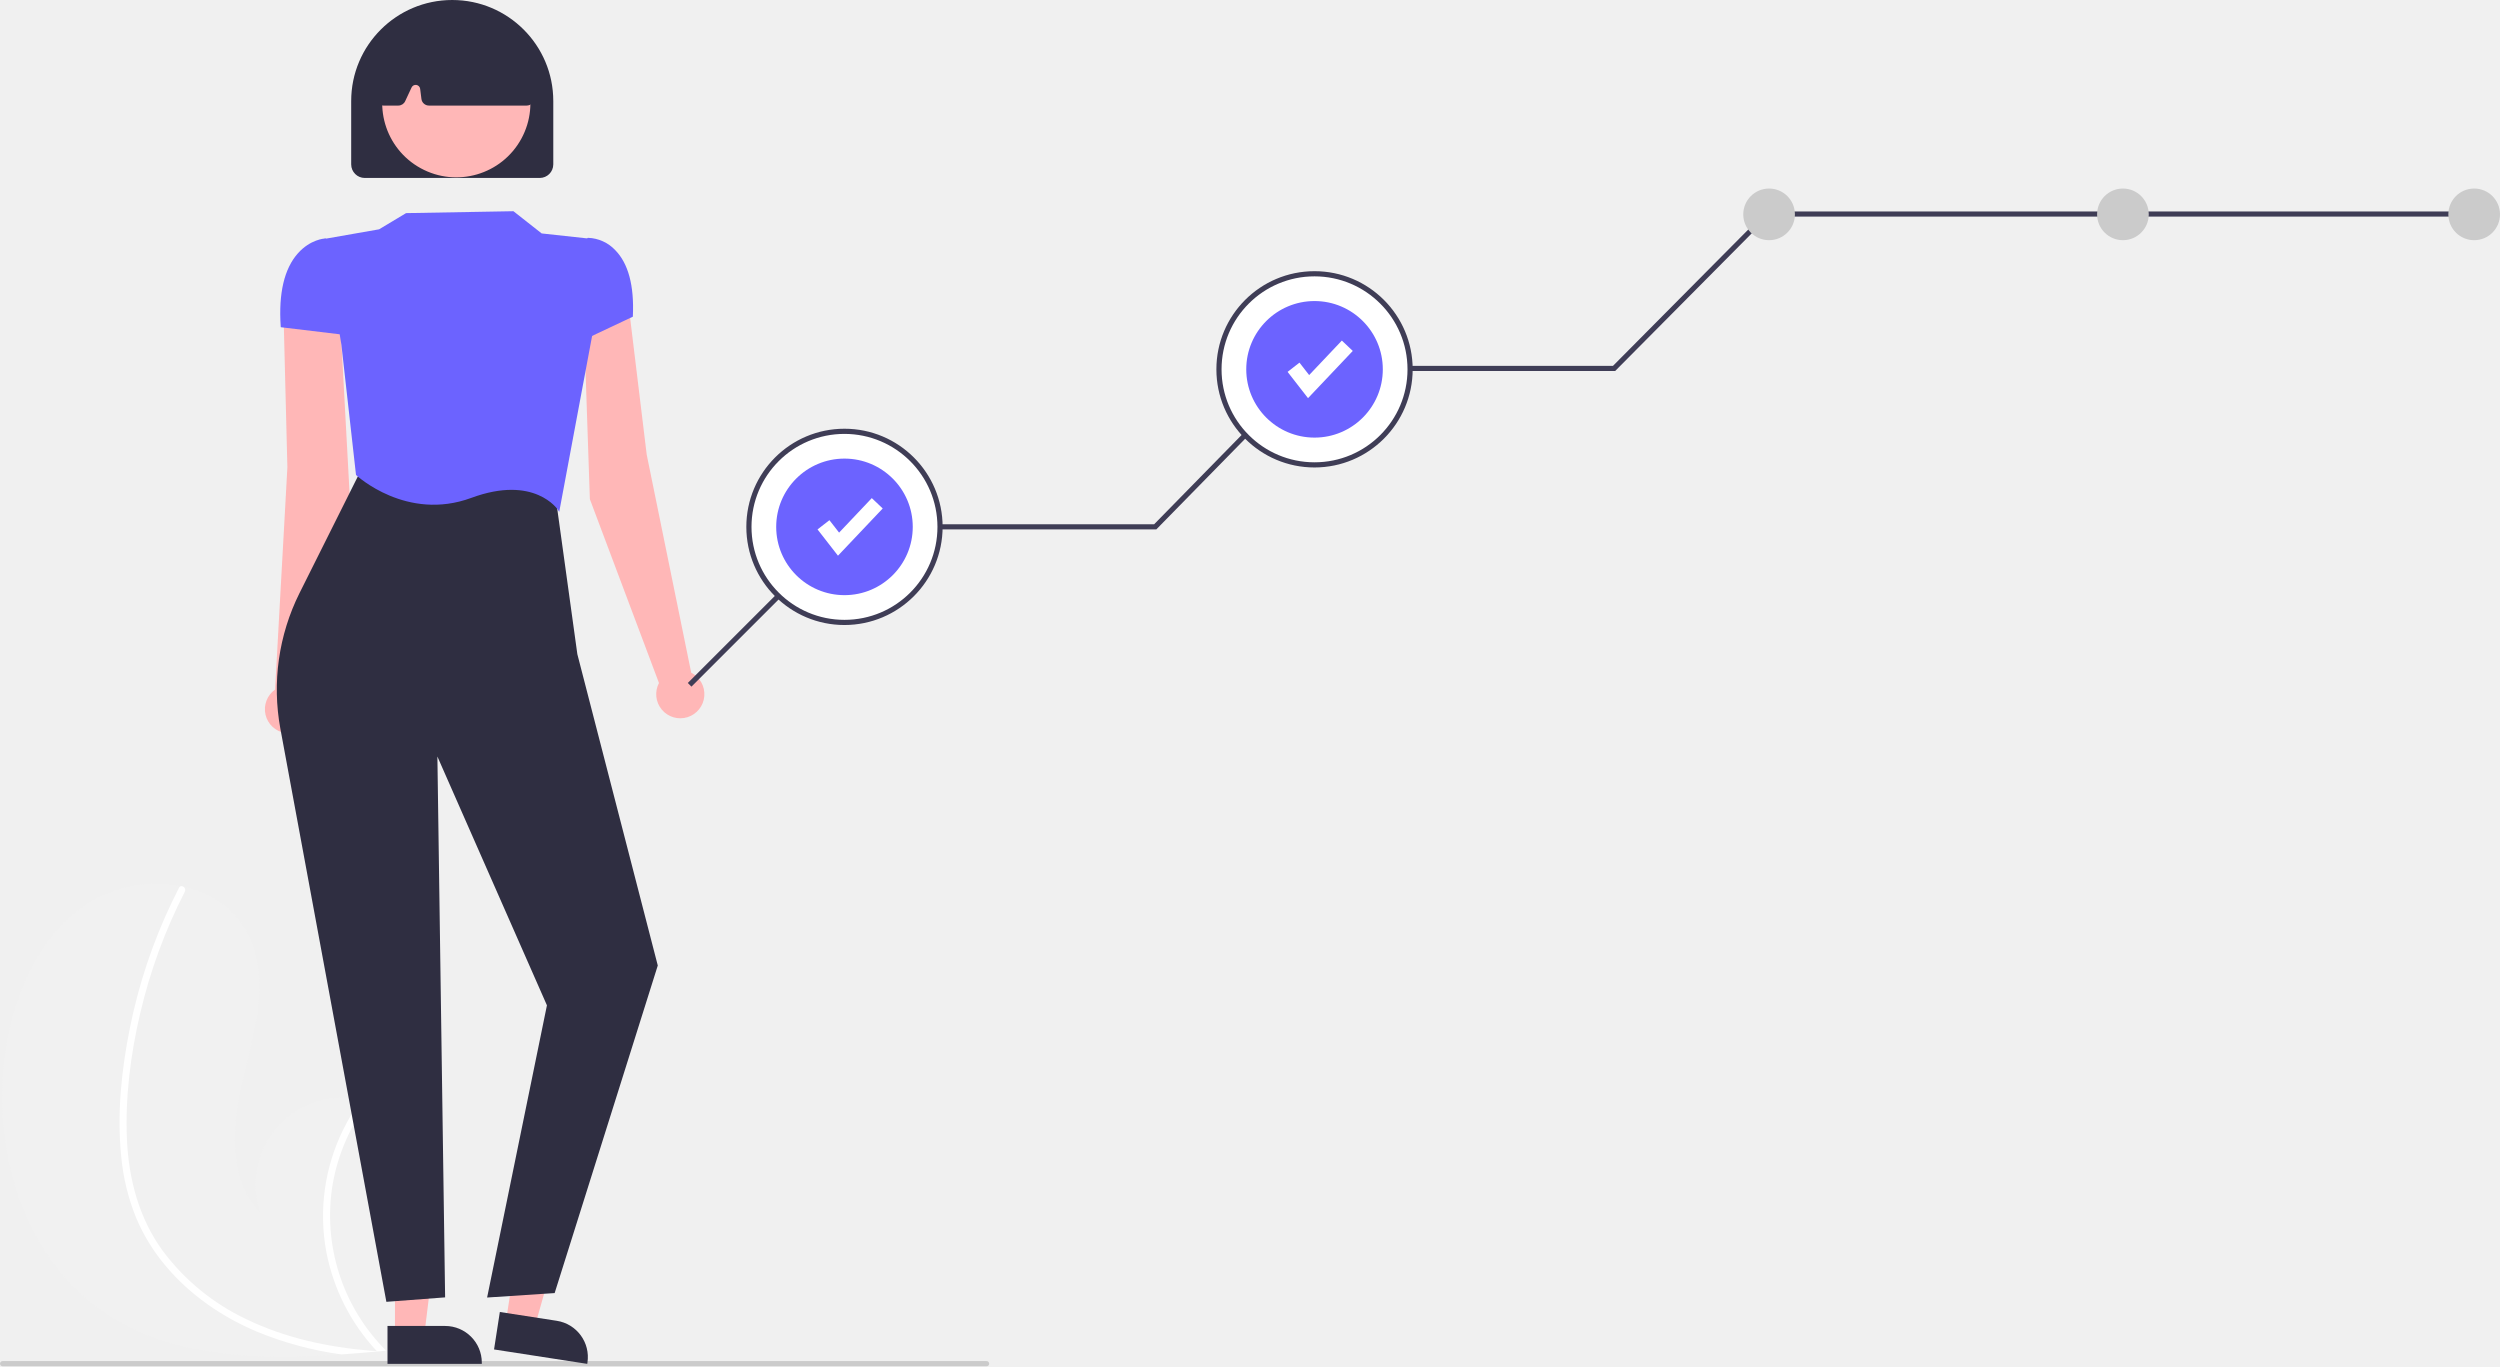
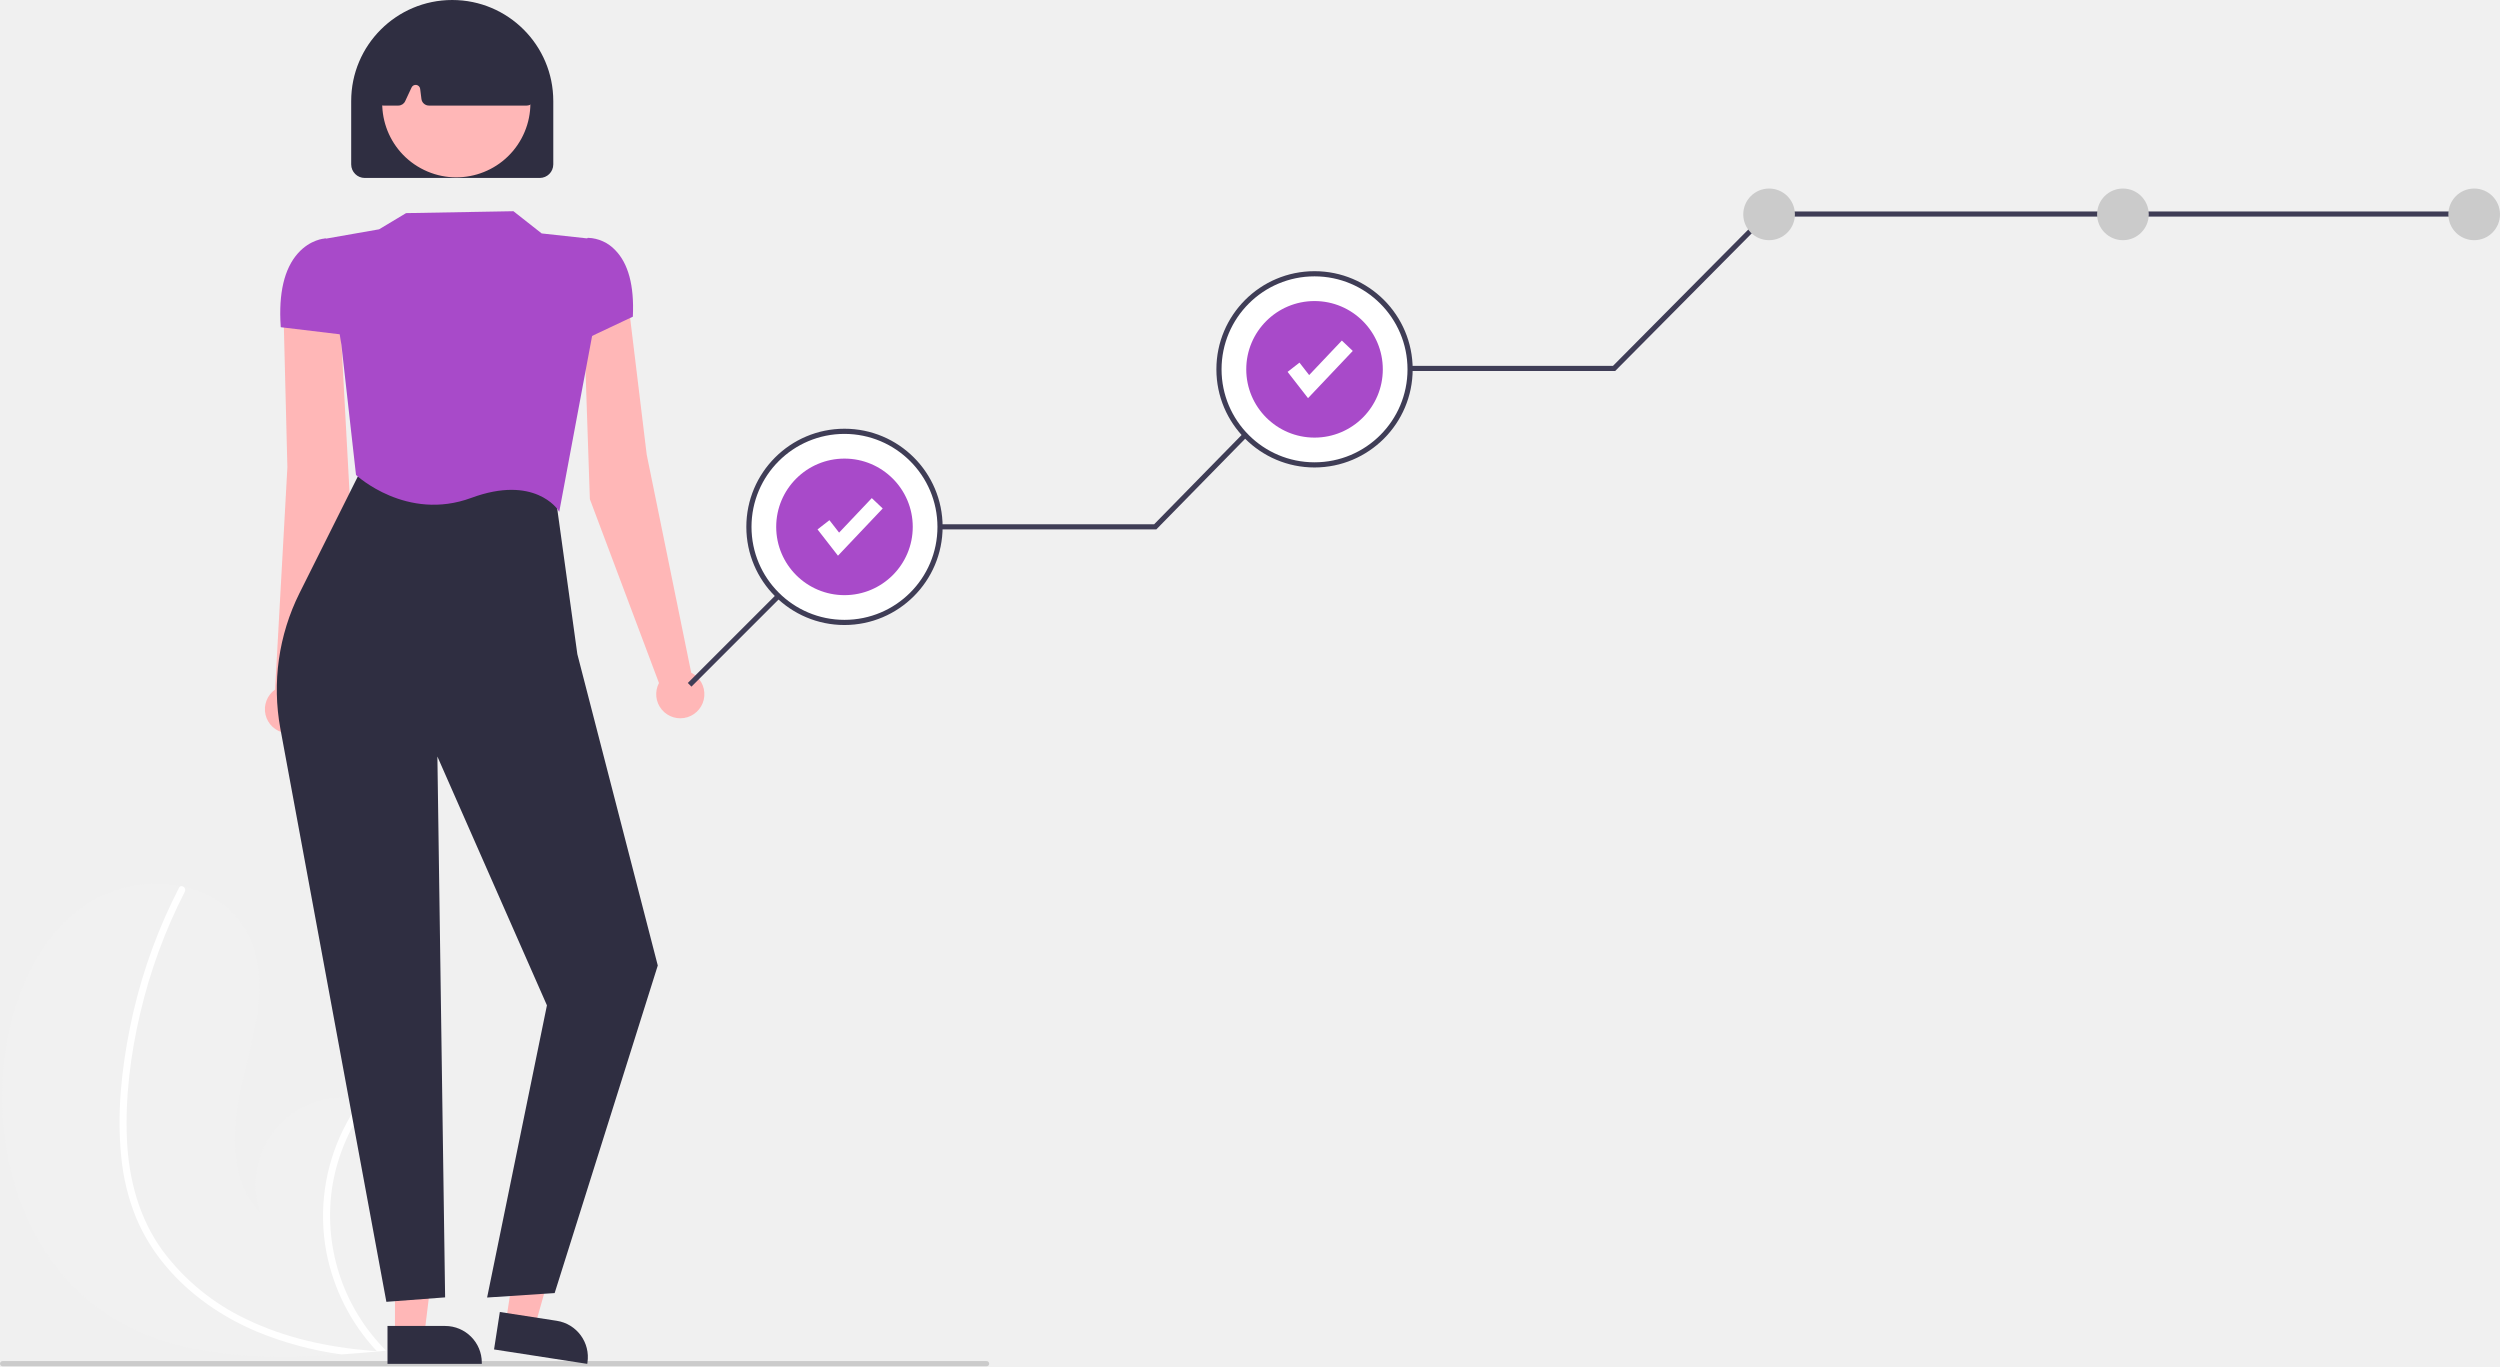
<svg xmlns="http://www.w3.org/2000/svg" data-name="Layer 1" width="967.972" height="529" viewBox="0 0 967.972 529">
  <path d="M154.442,692.271c26.423,19.035,60.664,19.991,93.762,17.652,4.622-.326,9.211-.709,13.757-1.122.027-.007.064-.005.091-.012.218-.021.437-.042.646-.054.938-.088,1.877-.175,2.807-.264l-.22.419-.689,1.3c.248-.435.495-.861.743-1.296.073-.131.155-.261.227-.391,8.574-14.921,17.078-30.39,19.248-47.428,2.242-17.685-4.059-37.709-19.624-46.401a31.408,31.408,0,0,0-6.445-2.699c-.931-.283-1.874-.512-2.828-.715A33.664,33.664,0,0,0,216.769,655.022c-13.196-13.531-10.734-35.482-6.182-53.827,4.561-18.345,10.082-38.758.806-55.236-5.156-9.172-14.224-14.862-24.401-17.154-.312-.067-.624-.135-.937-.193a49.13,49.13,0,0,0-35.297,6.185c-19.458,12.262-29.452,35.51-32.696,58.284C112.836,629.728,124.401,670.628,154.442,692.271Z" transform="translate(-116.0138 -185.5)" fill="#f1f1f1" />
  <path d="M162.973,633.524a83.519,83.519,0,0,0,5.764,23.535A72.52,72.52,0,0,0,179.997,675.451c9.497,11.424,22.054,20.012,35.691,25.735a133.728,133.728,0,0,0,32.517,8.737c4.622-.326,9.211-.709,13.757-1.122.027-.007.064-.005.091-.012.218-.021.437-.042.646-.054.938-.088,1.877-.175,2.807-.264l-.22.419-.689,1.3c.248-.435.495-.861.743-1.296.073-.131.155-.261.227-.391a73.922,73.922,0,0,1-20.717-64.665,74.555,74.555,0,0,1,13.896-31.863c-.931-.283-1.874-.512-2.828-.715a77.3,77.3,0,0,0-7.051,11.679,75.742,75.742,0,0,0-6.535,47.12,77.438,77.438,0,0,0,19.62,38.625c-.883-.062-1.774-.134-2.646-.214-16.522-1.4-33.01-4.952-47.995-12.227a86.441,86.441,0,0,1-32.382-26.57c-9.076-12.517-13.075-27.572-13.762-42.874-.728-16.382,1.397-33.052,5.136-48.983a205.597,205.597,0,0,1,17.276-47.06,1.478,1.478,0,0,0-.587-1.951,1.257,1.257,0,0,0-.937-.193,1.095,1.095,0,0,0-.723.619c-.945,1.843-1.872,3.688-2.763,5.554a207.931,207.931,0,0,0-16.277,48.823C163.008,599.896,161.255,616.936,162.973,633.524Z" transform="translate(-116.0138 -185.5)" fill="#fff" />
  <path d="M498.014,714.5h-381a1,1,0,0,1,0-2h381a1,1,0,0,1,0,2Z" transform="translate(-116.0138 -185.5)" fill="#cbcbcb" />
  <path d="M383.644,445.967,366.417,361.552l-7.568-62.349-16.766,10.846,2.316,68.709,26.76,71.189a9.328,9.328,0,1,0,12.485-3.979Z" transform="translate(-116.0138 -185.5)" fill="#ffb7b7" />
  <path d="M222.517,452.495l4.769-86.023-1.579-62.787,22.165,8.293,3.7,68.315-16.123,74.324a9.328,9.328,0,1,1-12.931-2.121Z" transform="translate(-116.0138 -185.5)" fill="#ffb7b7" />
  <polygon points="152.925 517.096 164.25 517.095 169.638 473.411 152.923 473.412 152.925 517.096" fill="#ffb7b7" />
  <path d="M266.049,698.898l22.304-.001h.001a14.215,14.215,0,0,1,14.214,14.214v.462l-36.518.001Z" transform="translate(-116.0138 -185.5)" fill="#2f2e41" />
  <polygon points="195.822 512.084 207.014 513.815 219.018 471.469 202.5 468.914 195.822 512.084" fill="#ffb7b7" />
  <path d="M309.546,693.488l22.042,3.41.001 0a14.215,14.215,0,0,1,11.873,16.22l-.071.456-36.089-5.583Z" transform="translate(-116.0138 -185.5)" fill="#2f2e41" />
  <path d="M265.612,689.553l-.059-.317L224.553,467.561a83.739,83.739,0,0,1,7.4-52.365l24.816-49.631,74.048,10.032,8.739,63.189,31.142,120.542-.031.098-39.9,126.741-26.15,1.72,23.164-113.134-42.414-96.336L288.358,687.829Z" transform="translate(-116.0138 -185.5)" fill="#2f2e41" />
-   <path d="M332.54,383.683l-.489-.766c-.088-.138-9.082-13.689-33.559-4.641-24.986,9.238-44.347-8.605-44.54-8.786l-.096-.09-5.659-50.435-6.68-40.944,21.264-3.731,10.454-6.272,41.571-.74,10.939,8.604,17.96,1.957,1.644,37.307-.008.041Z" transform="translate(-116.0138 -185.5)" fill="#6c63ff" />
-   <path d="M338.498,318.755v-31.945l5.051-9.217.205-.006a15.141,15.141,0,0,1,10.461,4.753c5.08,5.162,7.381,13.761,6.84,25.559l-.01.216Z" transform="translate(-116.0138 -185.5)" fill="#6c63ff" />
-   <path d="M250.466,315.282,224.725,312.193l-.02-.296c-.878-12.837,1.362-22.366,6.66-28.321,4.808-5.405,10.316-5.732,10.548-5.744l.149-.007,6.968,6.335Z" transform="translate(-116.0138 -185.5)" fill="#6c63ff" />
+   <path d="M332.54,383.683l-.489-.766c-.088-.138-9.082-13.689-33.559-4.641-24.986,9.238-44.347-8.605-44.54-8.786l-.096-.09-5.659-50.435-6.68-40.944,21.264-3.731,10.454-6.272,41.571-.74,10.939,8.604,17.96,1.957,1.644,37.307-.008.041Z" transform="translate(-116.0138 -185.5)" fill="#a84ac9" />
+   <path d="M338.498,318.755v-31.945l5.051-9.217.205-.006a15.141,15.141,0,0,1,10.461,4.753c5.08,5.162,7.381,13.761,6.84,25.559l-.01.216Z" transform="translate(-116.0138 -185.5)" fill="#a84ac9" />
+   <path d="M250.466,315.282,224.725,312.193l-.02-.296c-.878-12.837,1.362-22.366,6.66-28.321,4.808-5.405,10.316-5.732,10.548-5.744l.149-.007,6.968,6.335Z" transform="translate(-116.0138 -185.5)" fill="#a84ac9" />
  <path d="M324.984,254.406h-67.738a5.261,5.261,0,0,1-5.256-5.256V224.624a39.124,39.124,0,0,1,78.249,0v24.526A5.261,5.261,0,0,1,324.984,254.406Z" transform="translate(-116.0138 -185.5)" fill="#2f2e41" />
  <circle cx="292.688" cy="225.48" r="28.685" transform="translate(-161.5646 188.6466) rotate(-61.33685)" fill="#ffb7b7" />
  <path d="M319.953,226.376H282.082a2.924,2.924,0,0,1-2.897-2.558l-.49-3.922a1.752,1.752,0,0,0-3.326-.523l-2.483,5.319a2.931,2.931,0,0,1-2.646,1.685H264.488a2.919,2.919,0,0,1-2.907-3.198l2.268-23.692a2.942,2.942,0,0,1,1.669-2.378c17.344-8.097,34.931-8.086,52.275.031a2.924,2.924,0,0,1,1.652,2.241l3.398,23.661a2.919,2.919,0,0,1-2.89,3.335Z" transform="translate(-116.0138 -185.5)" fill="#2f2e41" />
  <polygon points="267.719 265.859 266.305 264.445 327.767 202.982 446.875 202.982 506.97 141.647 624.539 141.647 683.855 81.869 959.972 81.869 959.972 83.869 684.688 83.869 625.372 143.647 507.81 143.647 447.715 204.982 328.596 204.982 267.719 265.859" fill="#3f3d56" />
  <circle cx="508.972" cy="143" r="37" fill="#fff" />
  <circle cx="684.972" cy="83" r="10" fill="#cbcbcb" />
  <circle cx="957.972" cy="83" r="10" fill="#cbcbcb" />
  <circle cx="821.972" cy="83" r="10" fill="#cbcbcb" />
  <path d="M624.986,366.5a38,38,0,1,1,38-38A38.043,38.043,0,0,1,624.986,366.5Zm0-74a36,36,0,1,0,36,36A36.041,36.041,0,0,0,624.986,292.5Z" transform="translate(-116.0138 -185.5)" fill="#3f3d56" />
-   <circle cx="508.972" cy="143" r="26.436" fill="#6c63ff" />
+   <circle cx="508.972" cy="143" r="26.436" fill="#a84ac9" />
  <polygon points="506.453 154.16 498.541 143.986 503.142 140.407 506.889 145.224 519.545 131.863 523.777 135.873 506.453 154.16" fill="#fff" />
  <circle cx="326.972" cy="204" r="37" fill="#fff" />
  <path d="M442.986,427.5a38,38,0,1,1,38-38A38.043,38.043,0,0,1,442.986,427.5Zm0-74a36,36,0,1,0,36,36A36.041,36.041,0,0,0,442.986,353.5Z" transform="translate(-116.0138 -185.5)" fill="#3f3d56" />
-   <circle cx="326.972" cy="204" r="26.436" fill="#6c63ff" />
+   <circle cx="326.972" cy="204" r="26.436" fill="#a84ac9" />
  <polygon points="324.453 215.16 316.541 204.986 321.142 201.407 324.889 206.224 337.545 192.863 341.777 196.873 324.453 215.16" fill="#fff" />
</svg>
